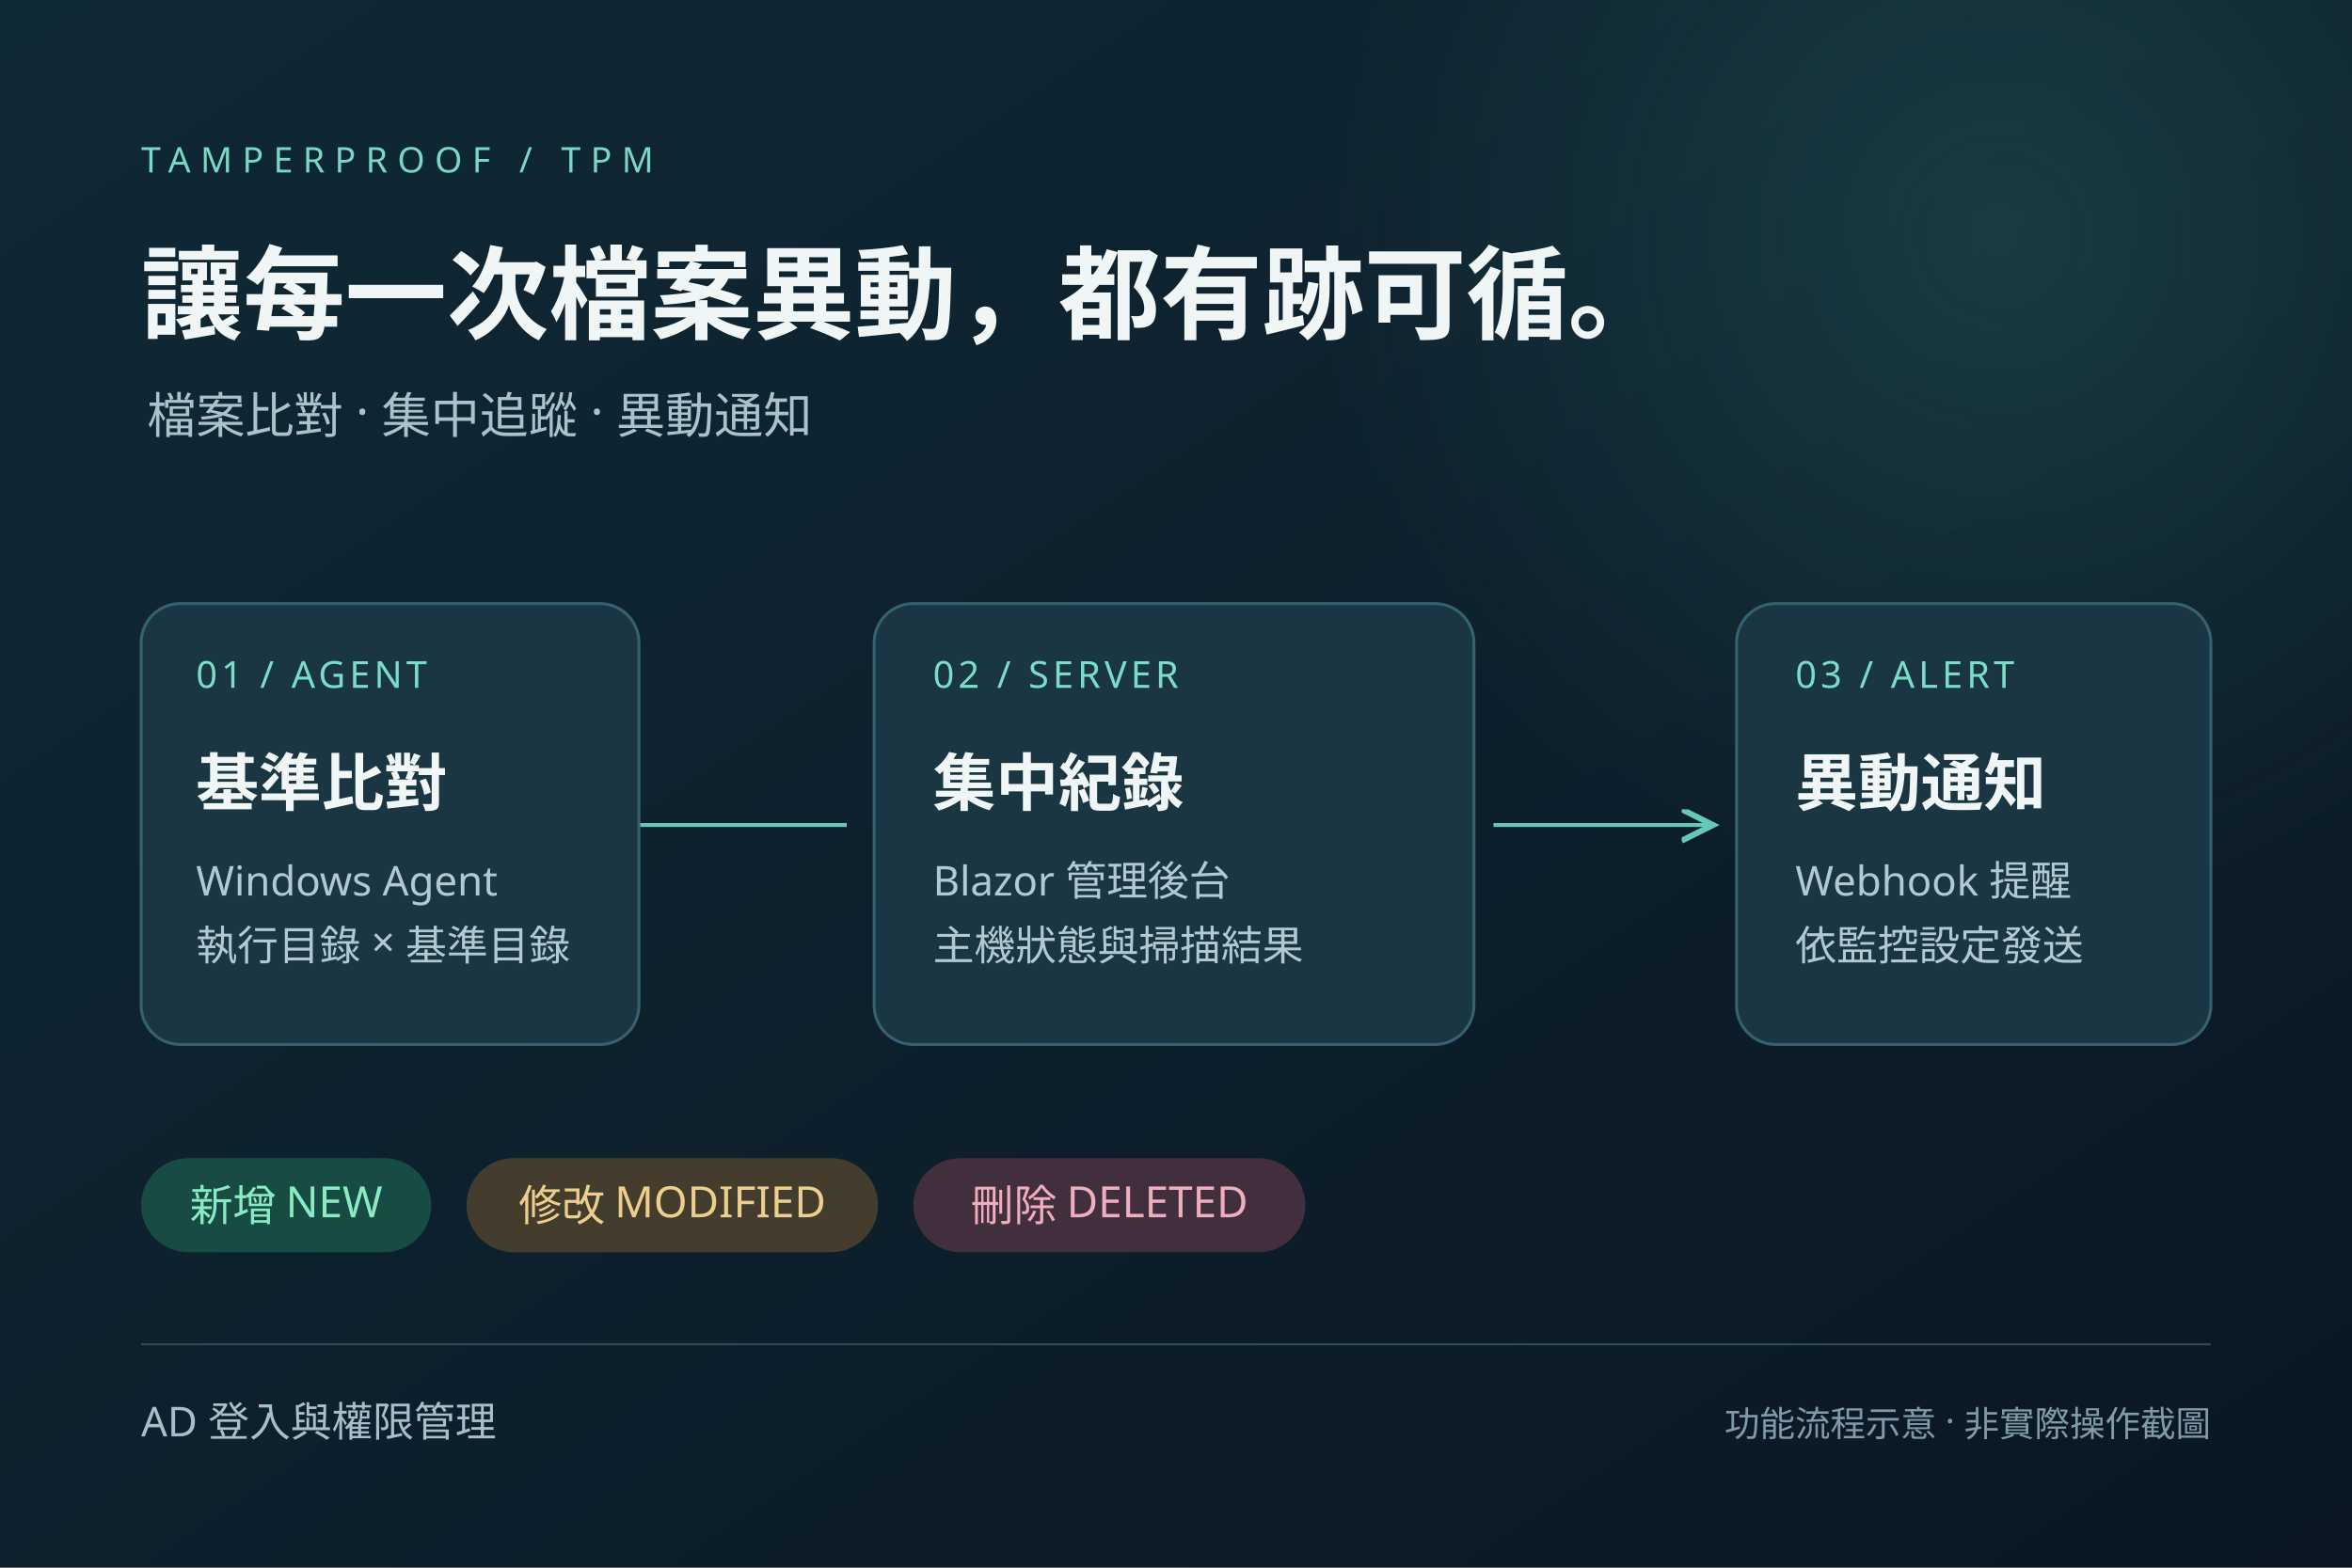
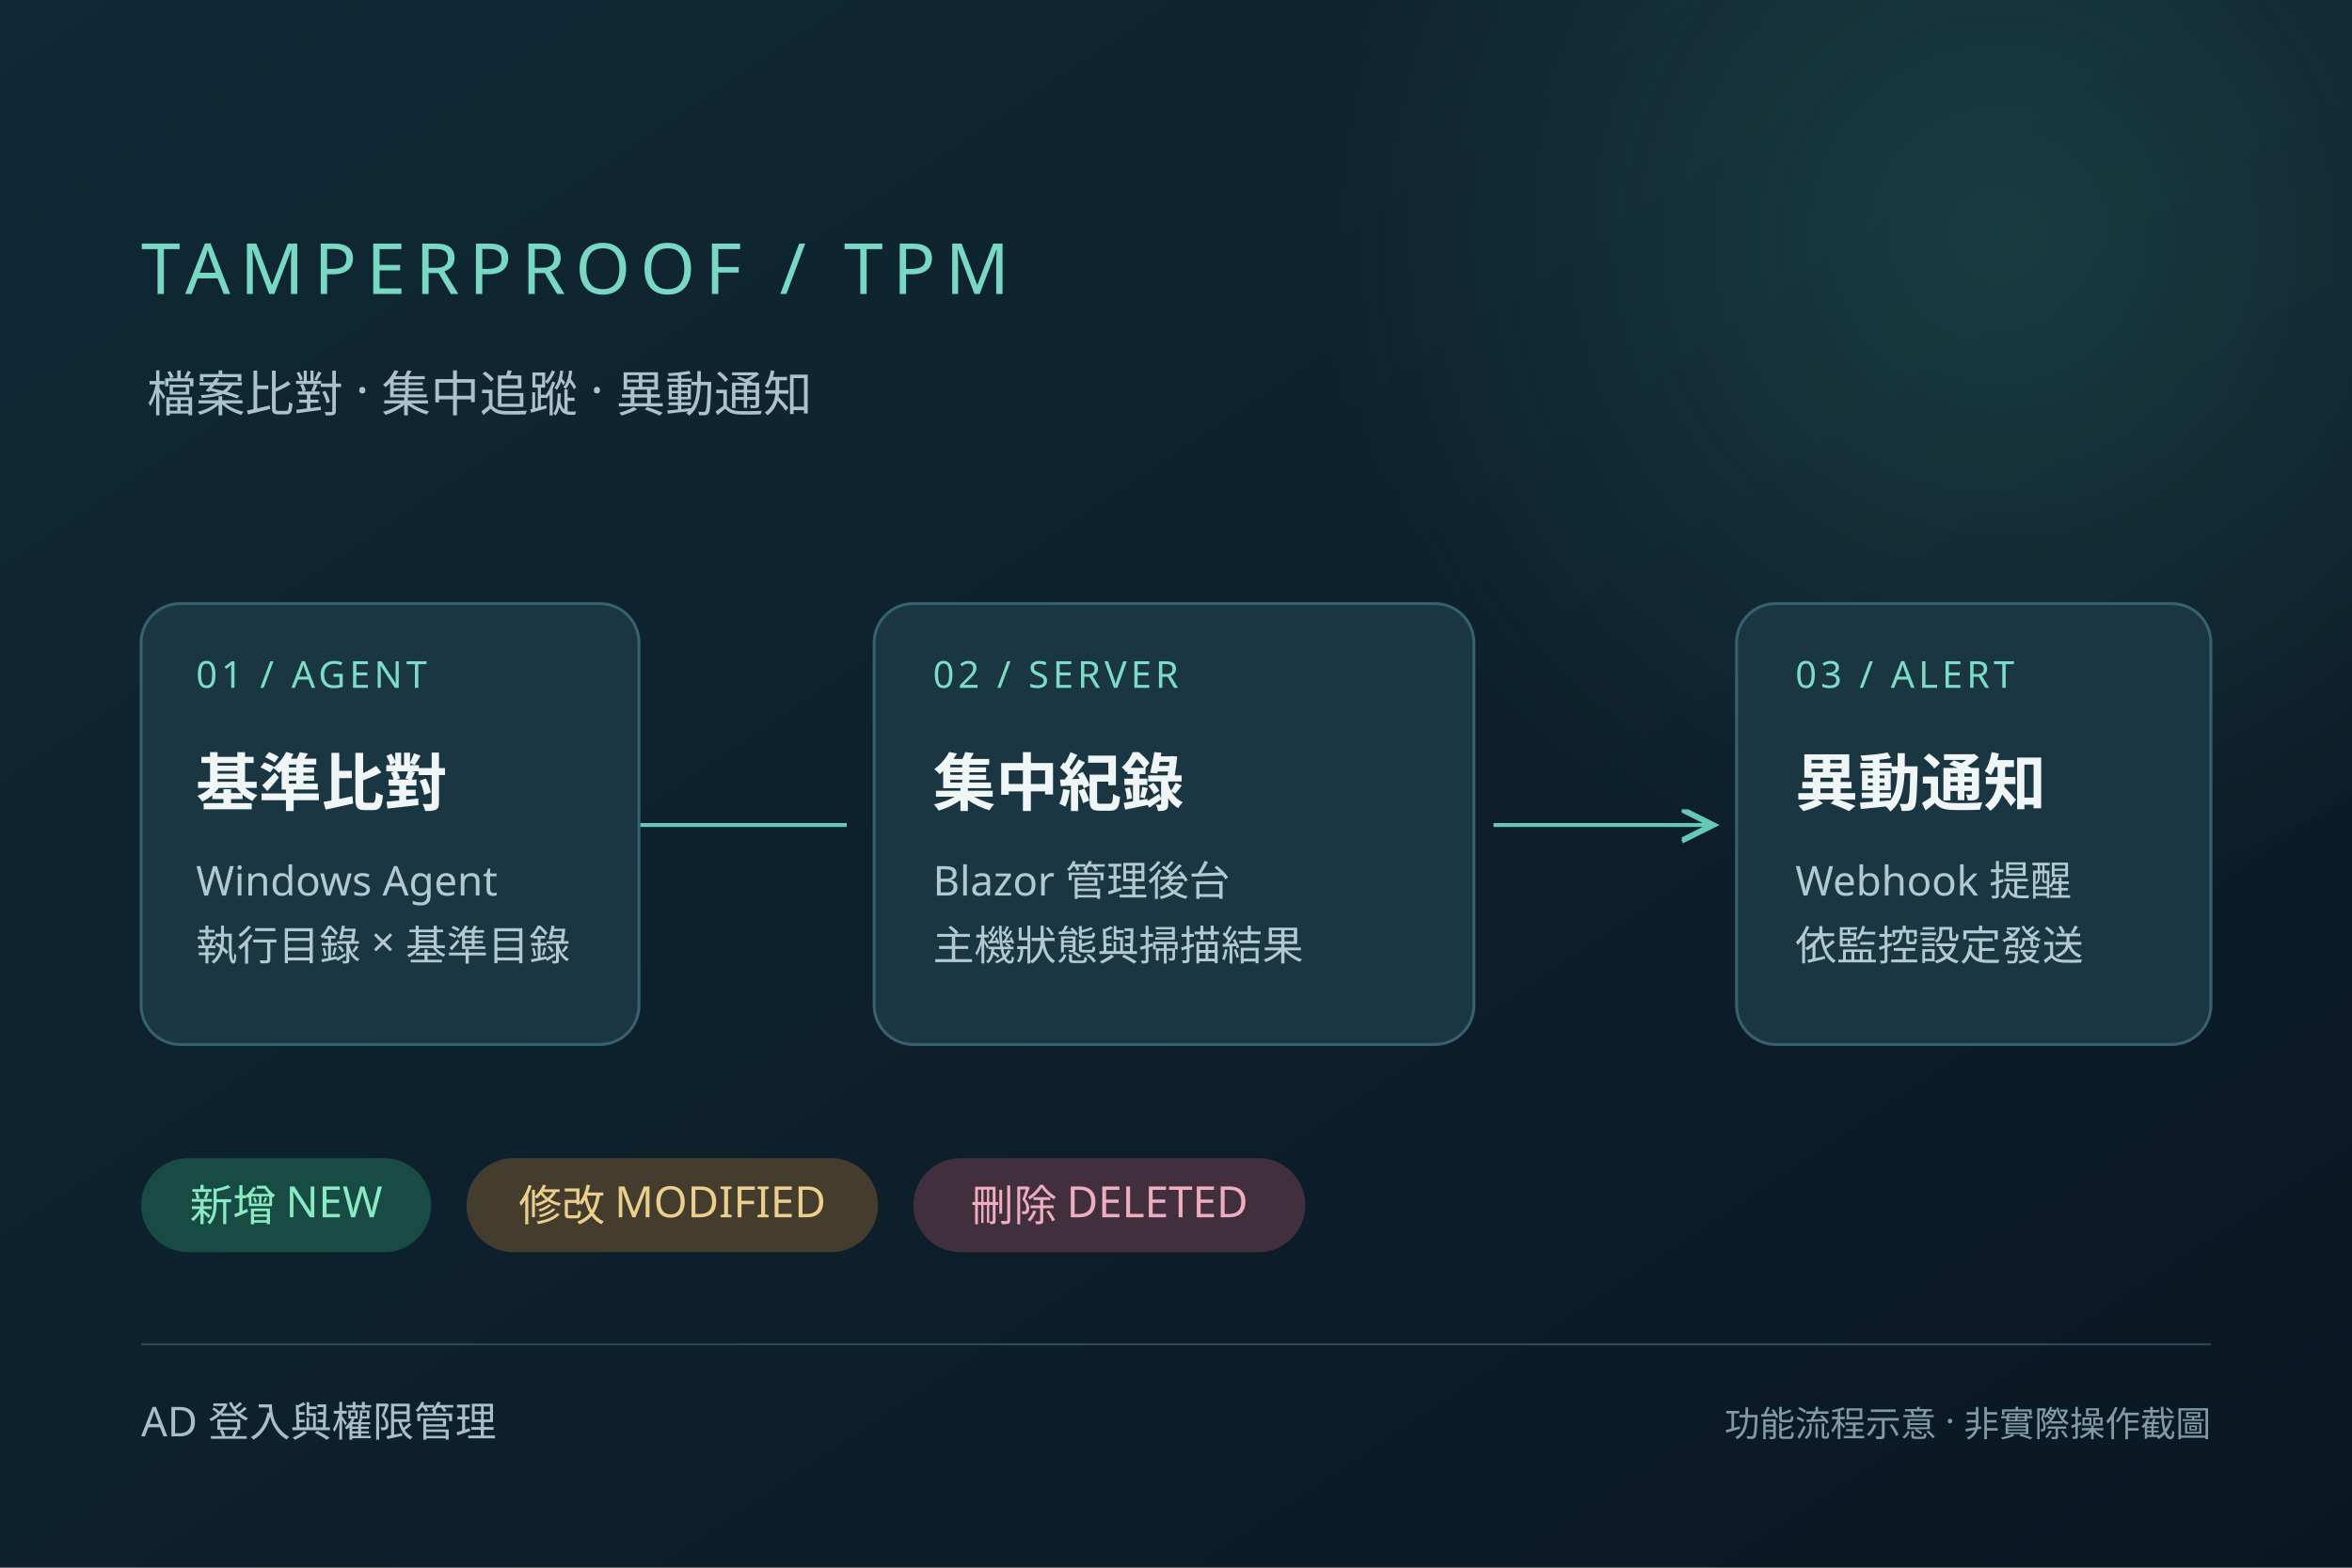
<svg xmlns="http://www.w3.org/2000/svg" width="1200" height="800" viewBox="0 0 1200 800">
  <defs>
    <linearGradient id="bg" x2="1" y2="1">
      <stop stop-color="#102936" />
      <stop offset="1" stop-color="#0a1723" />
    </linearGradient>
    <radialGradient id="glow">
      <stop stop-color="#5bcdb0" stop-opacity=".16" />
      <stop offset="1" stop-color="#5bcdb0" stop-opacity="0" />
    </radialGradient>
    <marker id="arrow" markerWidth="10" markerHeight="10" refX="7" refY="4" orient="auto">
      <path d="M0 0L8 4L0 8" fill="none" stroke="#66c8b6" stroke-width="1.5" />
    </marker>
  </defs>
  <rect width="1200" height="800" fill="url(#bg)" />
  <circle cx="1020" cy="120" r="350" fill="url(#glow)" />
  <g font-family="Microsoft JhengHei, Noto Sans TC, sans-serif">
-     <text x="72" y="88" fill="#79d8c3" font-size="18" letter-spacing="5">TAMPERPROOF / TPM</text>
-     <text x="72" y="169" fill="#f0f6f5" font-size="52" font-weight="700">讓每一次檔案異動，都有跡可循。</text>
-     <text x="75" y="221" fill="#abc2cc" font-size="25">檔案比對 · 集中追蹤 · 異動通知</text>
+     <text x="72" y="150" fill="#79d8c3" font-size="36" letter-spacing="5">TAMPERPROOF / TPM</text>
+     <text x="75" y="210" fill="#abc2cc" font-size="25">檔案比對 · 集中追蹤 · 異動通知</text>
    <path d="M320 421H432M762 421H872" stroke="#66c8b6" stroke-width="2" marker-end="url(#arrow)" />
    <g fill="#193642" stroke="#376170" stroke-width="1.5">
      <rect x="72" y="308" width="254" height="225" rx="20" />
      <rect x="446" y="308" width="306" height="225" rx="20" />
      <rect x="886" y="308" width="242" height="225" rx="20" />
    </g>
    <g fill="#7bddc7" font-size="19" letter-spacing="2">
      <text x="100" y="351">01 / AGENT</text>
      <text x="476" y="351">02 / SERVER</text>
      <text x="916" y="351">03 / ALERT</text>
    </g>
    <g fill="#f0f6f5" font-size="32" font-weight="700">
      <text x="100" y="411">基準比對</text>
      <text x="476" y="411">集中紀錄</text>
      <text x="916" y="411">異動通知</text>
    </g>
    <g fill="#b2c9d2" font-size="21">
      <text x="100" y="457">Windows Agent</text>
      <text x="100" y="490">執行目錄 × 基準目錄</text>
      <text x="476" y="457">Blazor 管理後台</text>
      <text x="476" y="490">主機狀態與掃描結果</text>
      <text x="916" y="457">Webhook 提醒</text>
      <text x="916" y="490">依監控設定發送</text>
    </g>
    <g font-size="22" text-anchor="middle">
      <rect x="72" y="591" width="148" height="48" rx="24" fill="#174b43" />
      <text x="146" y="623" fill="#8aebc3">新增 NEW</text>
      <rect x="238" y="591" width="210" height="48" rx="24" fill="#443d2d" />
      <text x="343" y="623" fill="#edcf8d">修改 MODIFIED</text>
      <rect x="466" y="591" width="200" height="48" rx="24" fill="#422f3d" />
      <text x="566" y="623" fill="#f0adbd">刪除 DELETED</text>
    </g>
    <path d="M72 686H1128" stroke="#2e4b59" />
    <text x="72" y="733" fill="#a8bec8" font-size="21">AD 登入與權限管理</text>
    <text x="1128" y="733" text-anchor="end" fill="#819aa7" font-size="18">功能流程示意 · 非實際操作截圖</text>
  </g>
</svg>
